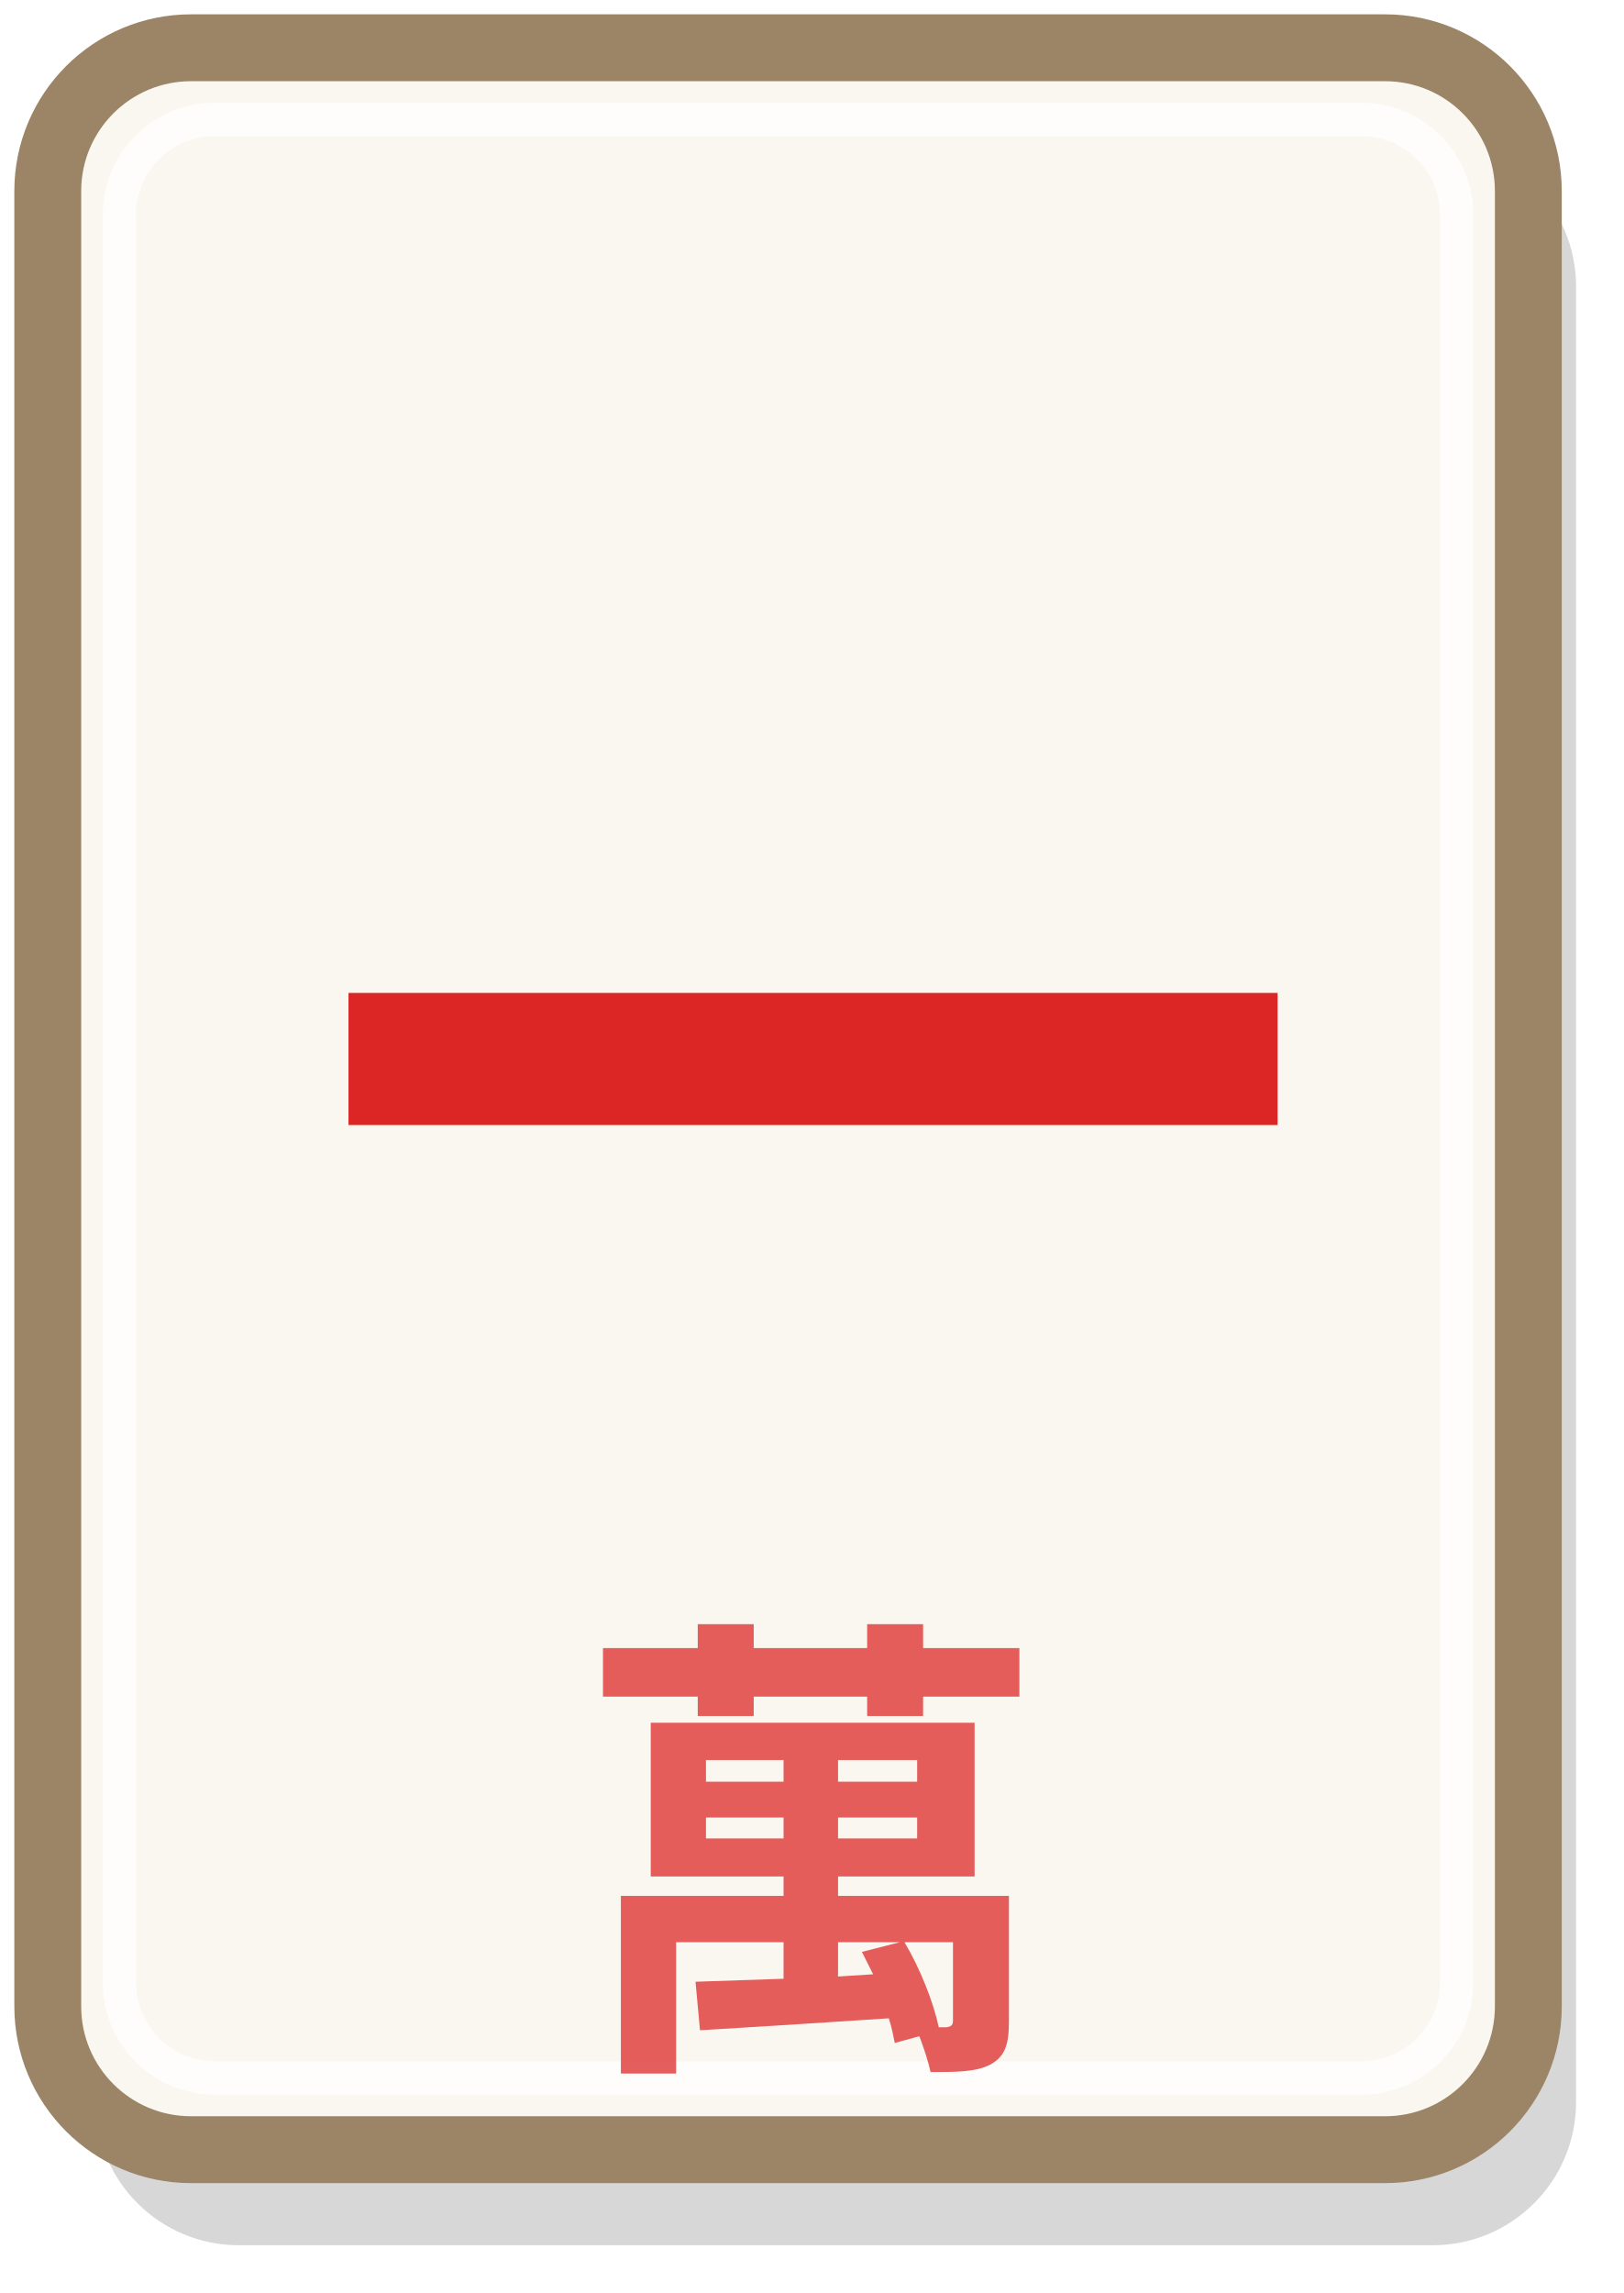
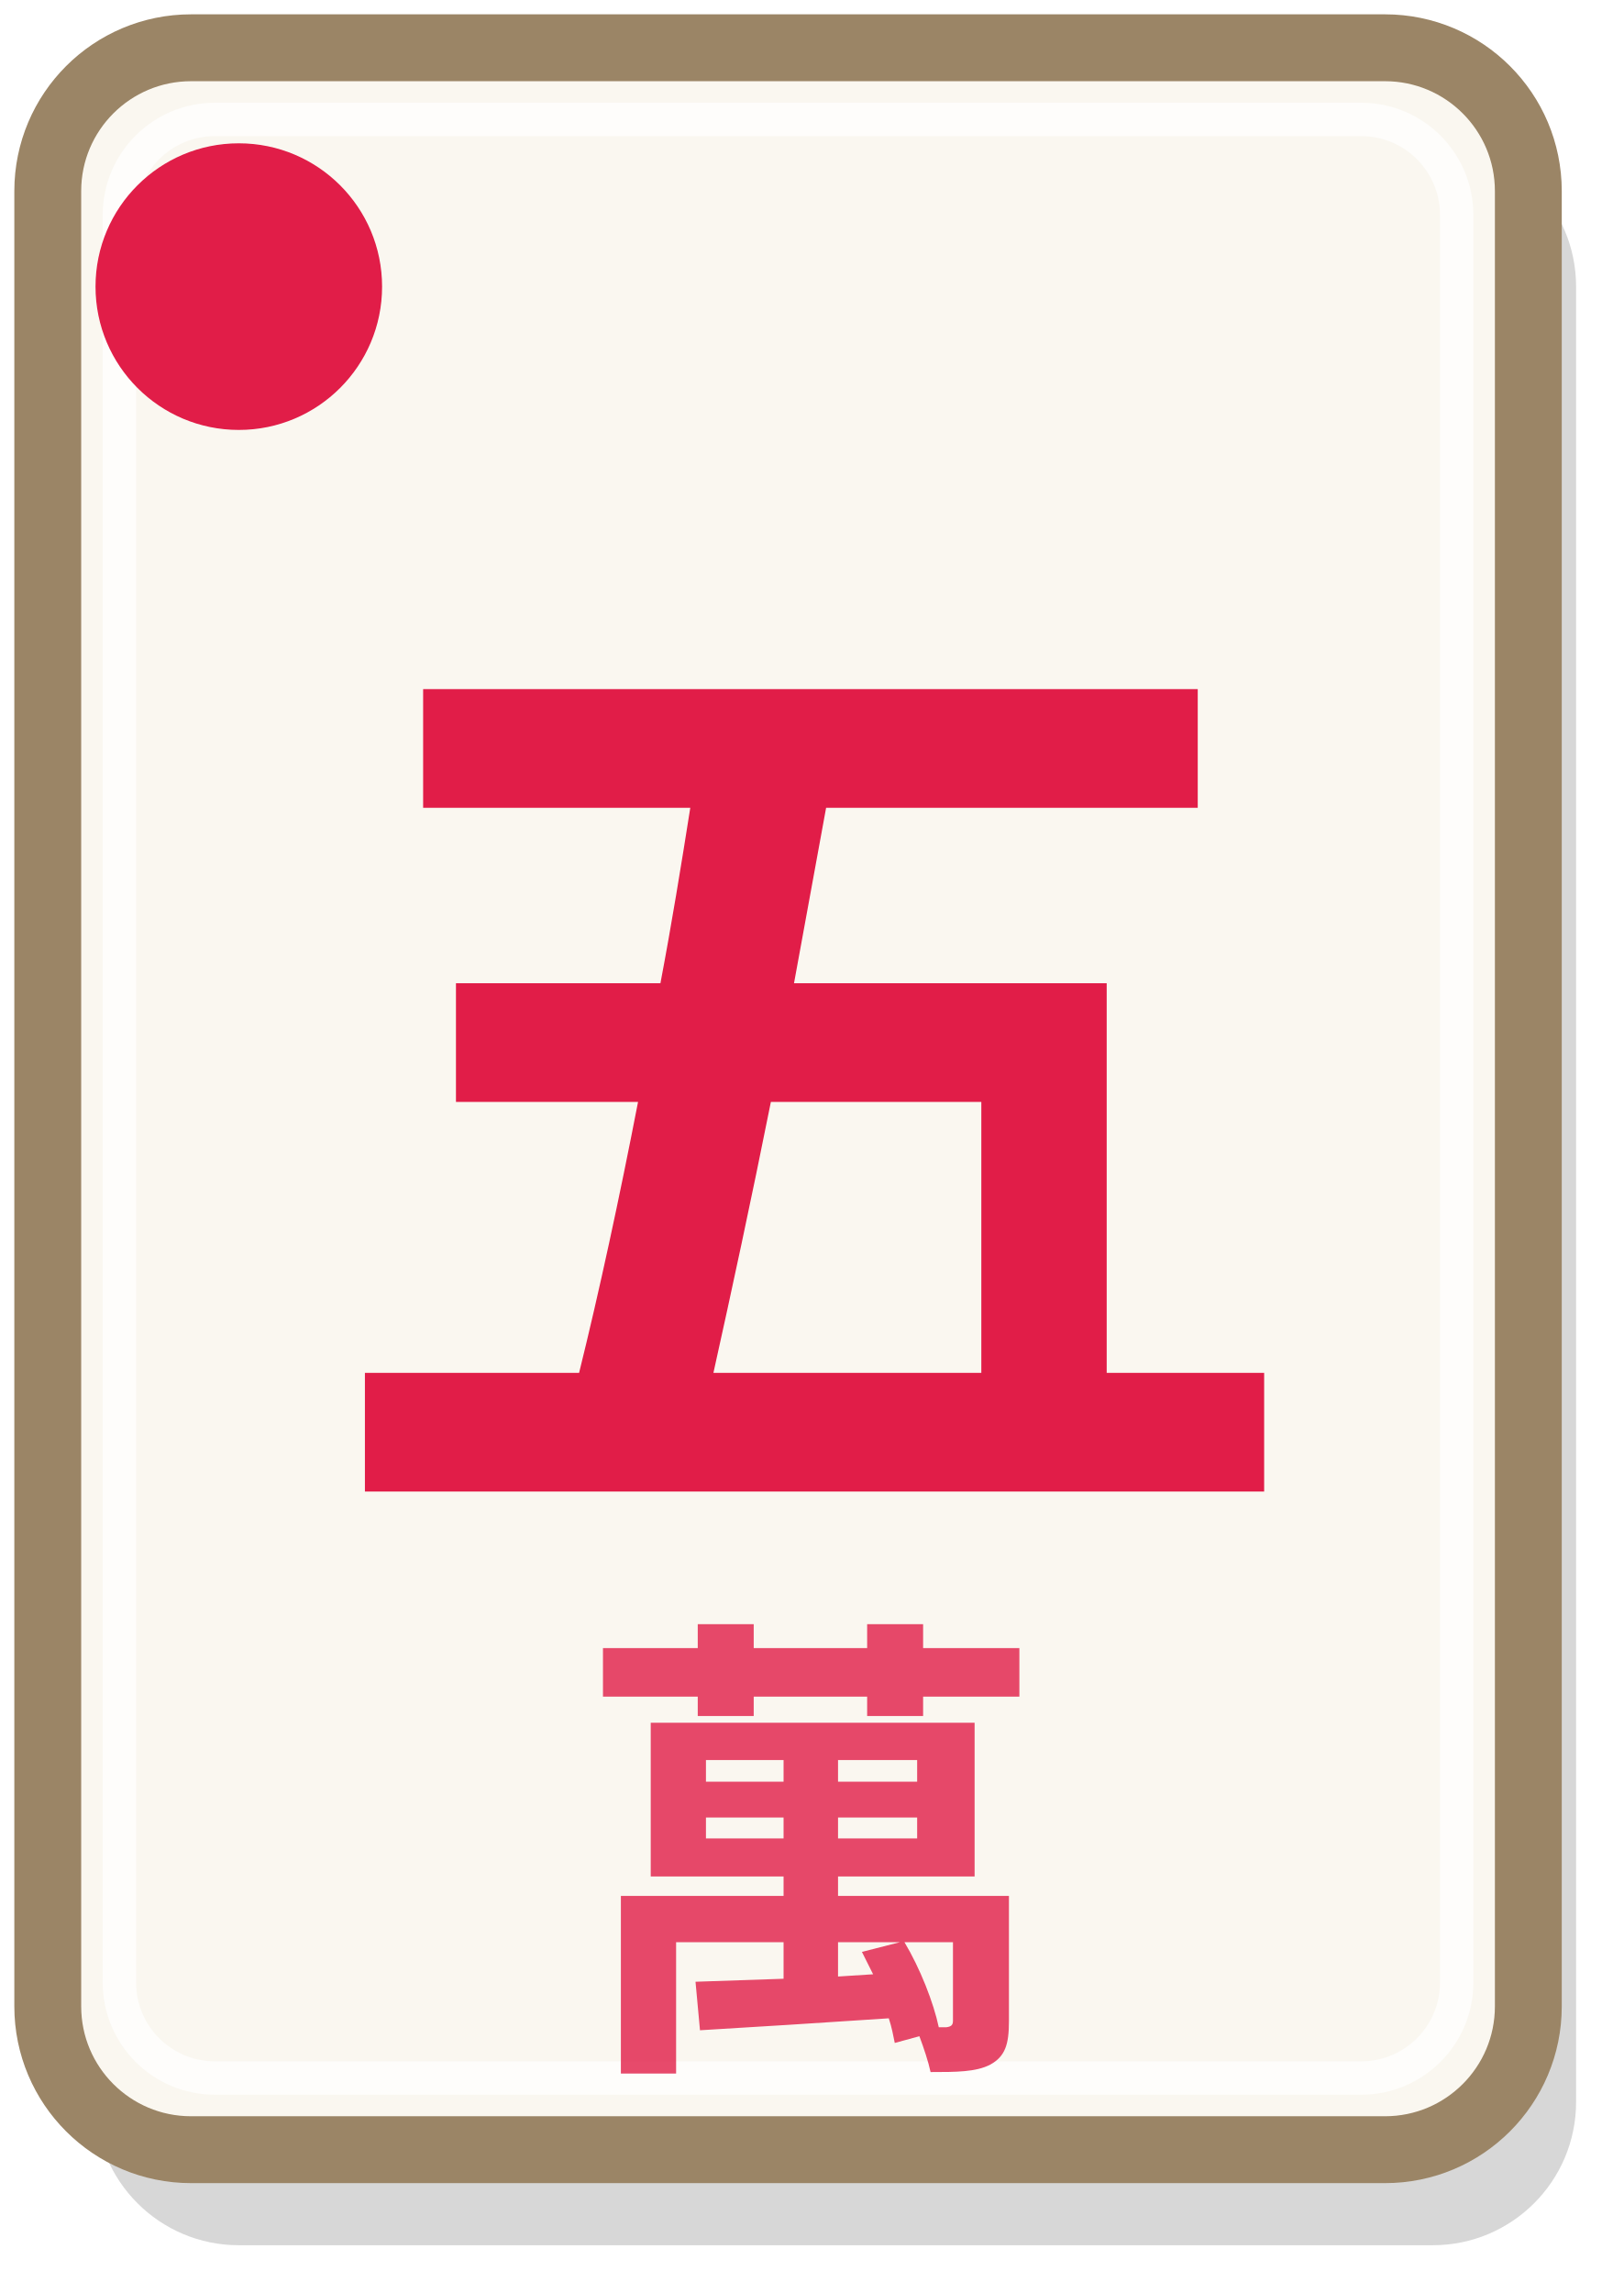
<svg xmlns="http://www.w3.org/2000/svg" viewBox="0 0 34 48">
  <rect x="2" y="3" width="31" height="44" rx="3" fill="#00000028" />
  <rect x="1" y="1" width="31" height="44" rx="3" fill="#faf7f0" stroke="#9b8566" stroke-width="1.4" />
  <rect x="2.5" y="2.5" width="28" height="41" rx="2" fill="none" stroke="rgba(255,255,255,0.7)" stroke-width="0.7" />
-   <text x="17" y="23" text-anchor="middle" dominant-baseline="middle" font-family="'Noto Serif SC','Source Han Serif CK','HiraMinProN-W6','MS Mincho',serif" font-size="21" font-weight="900" fill="#dc2626">一</text>
-   <text x="17" y="39" text-anchor="middle" dominant-baseline="middle" font-family="'Noto Serif SC','Source Han Serif CK','HiraMinProN-W6','MS Mincho',serif" font-size="10" font-weight="700" fill="#dc2626bb">萬</text>
+   <text x="17" y="23" text-anchor="middle" dominant-baseline="middle" font-family="'Noto Serif SC','Source Han Serif CK','HiraMinProN-W6','MS Mincho',serif" font-size="21" font-weight="900" fill="#e11d48">五</text>
+   <text x="17" y="39" text-anchor="middle" dominant-baseline="middle" font-family="'Noto Serif SC','Source Han Serif CK','HiraMinProN-W6','MS Mincho',serif" font-size="10" font-weight="700" fill="#e11d48cc">萬</text>
+   <circle cx="5" cy="6" r="3" fill="#e11d48" />
</svg>
